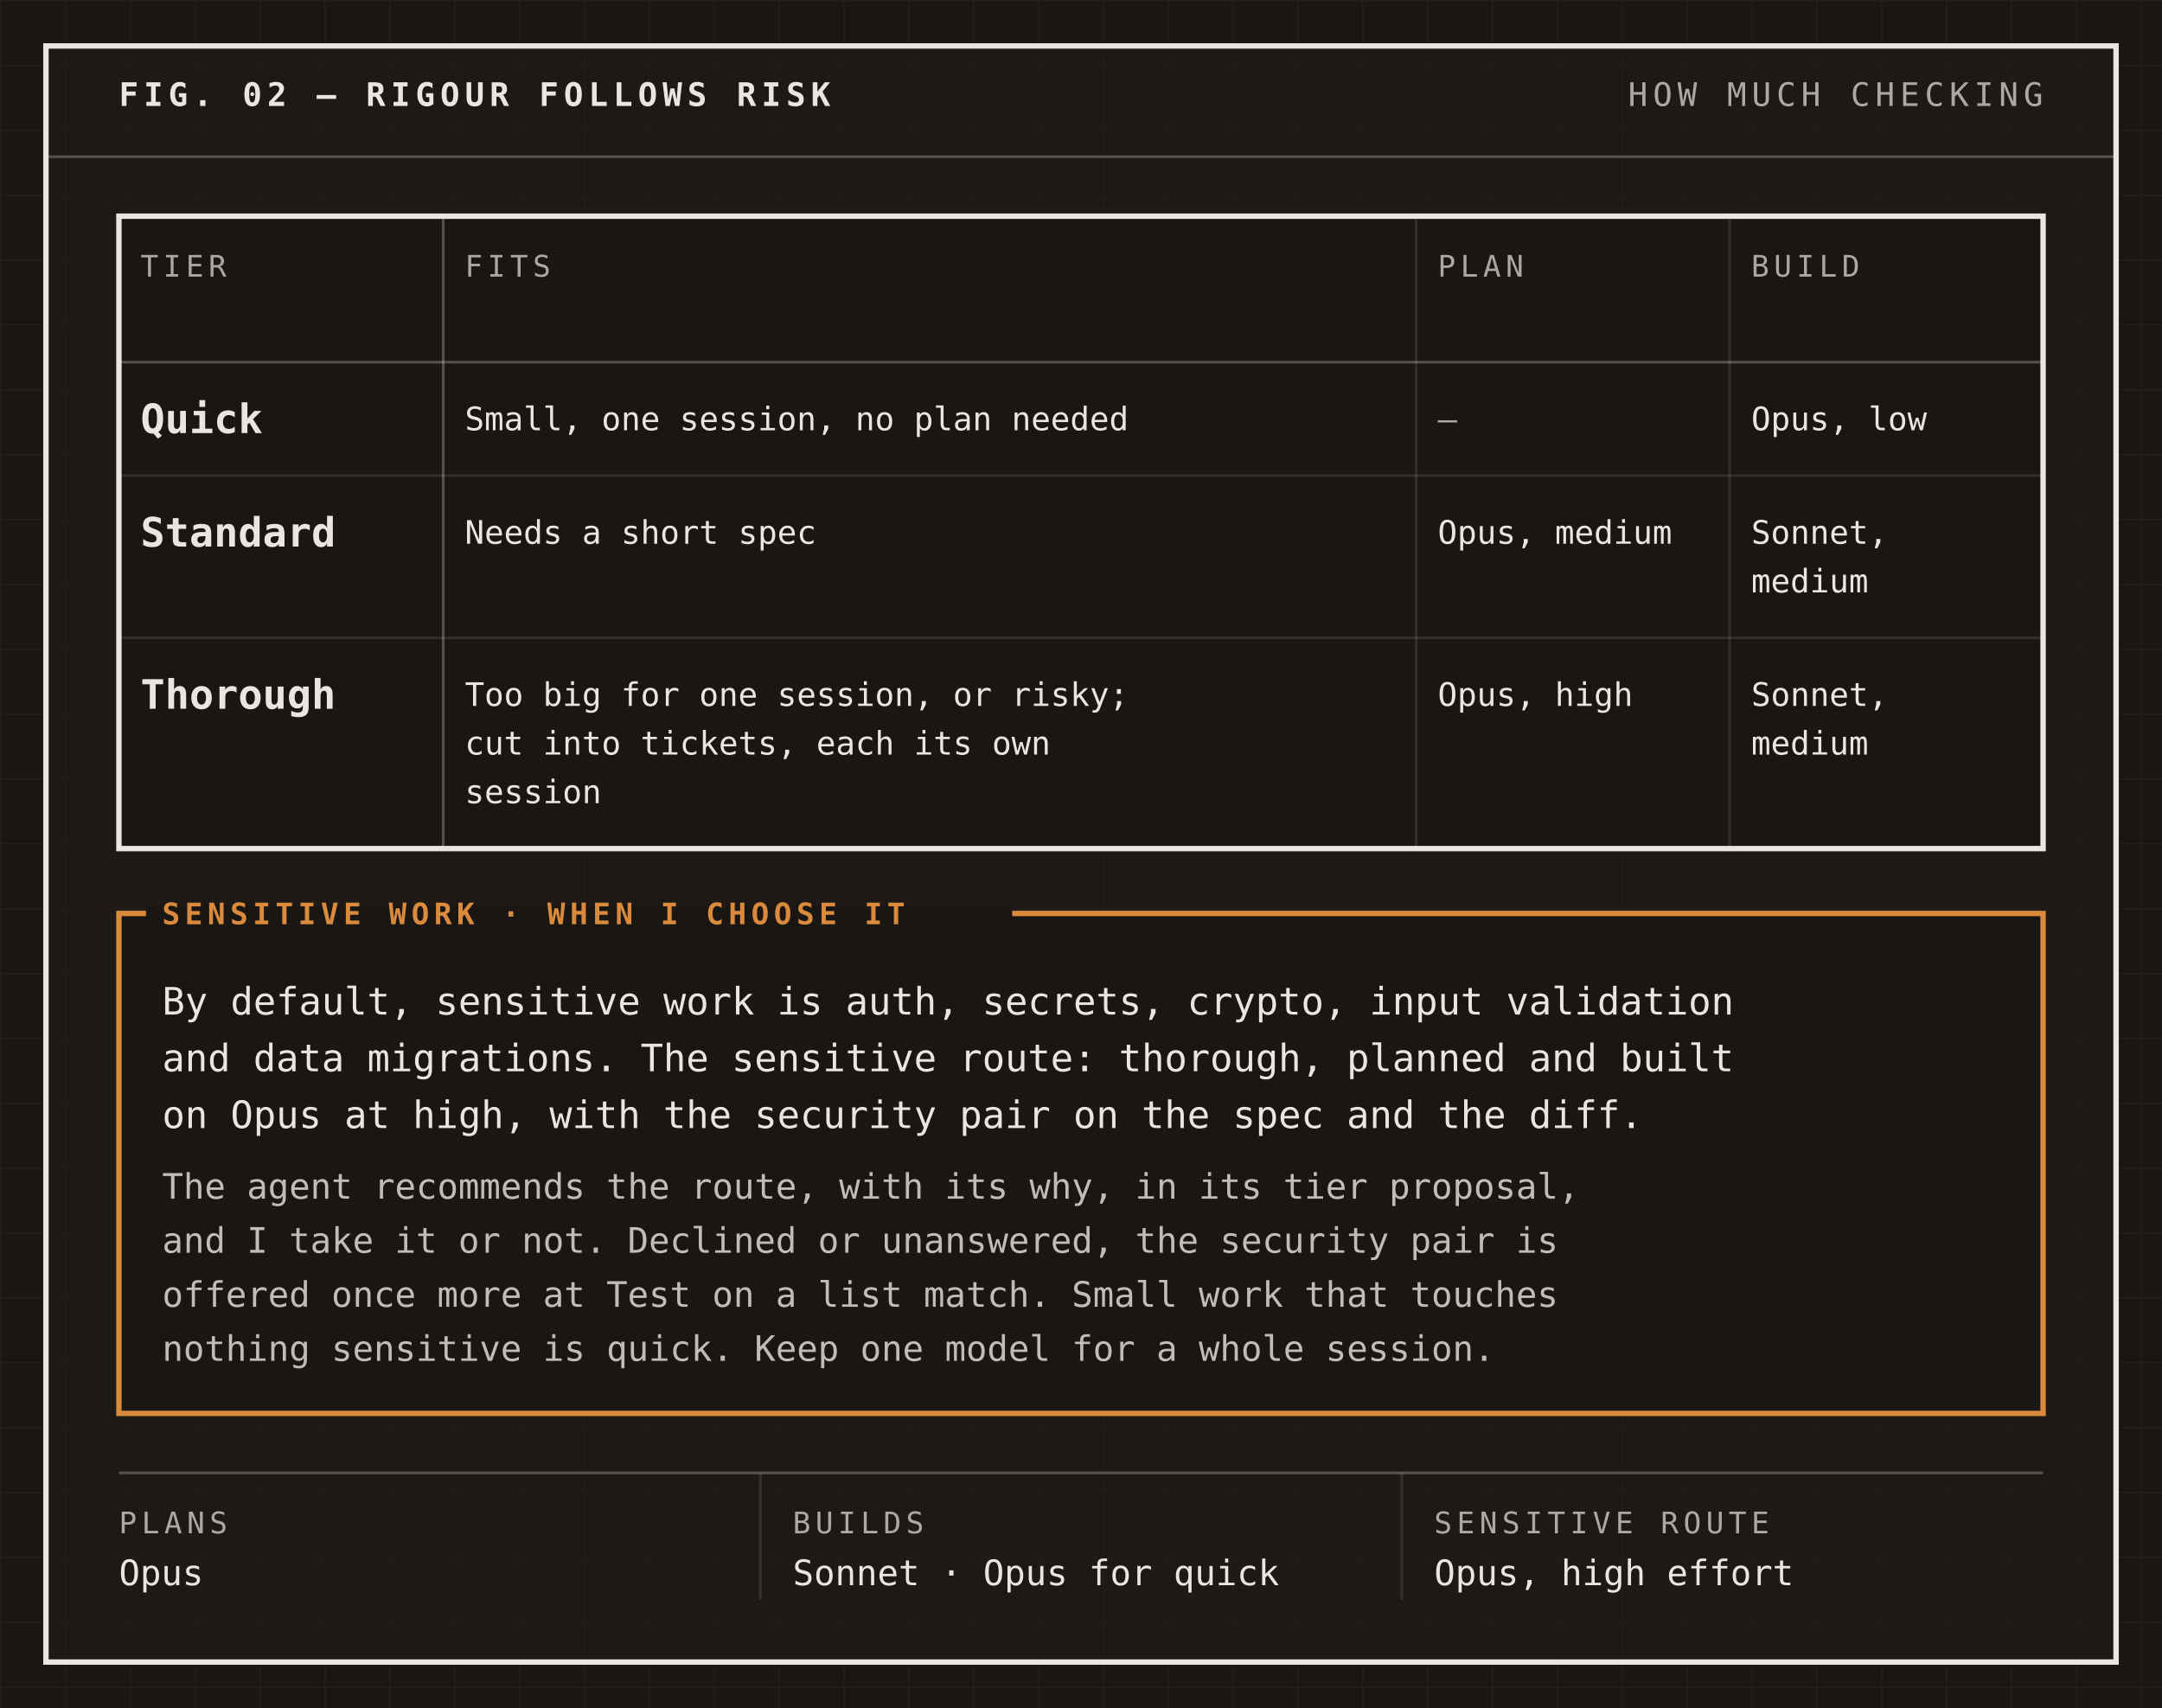
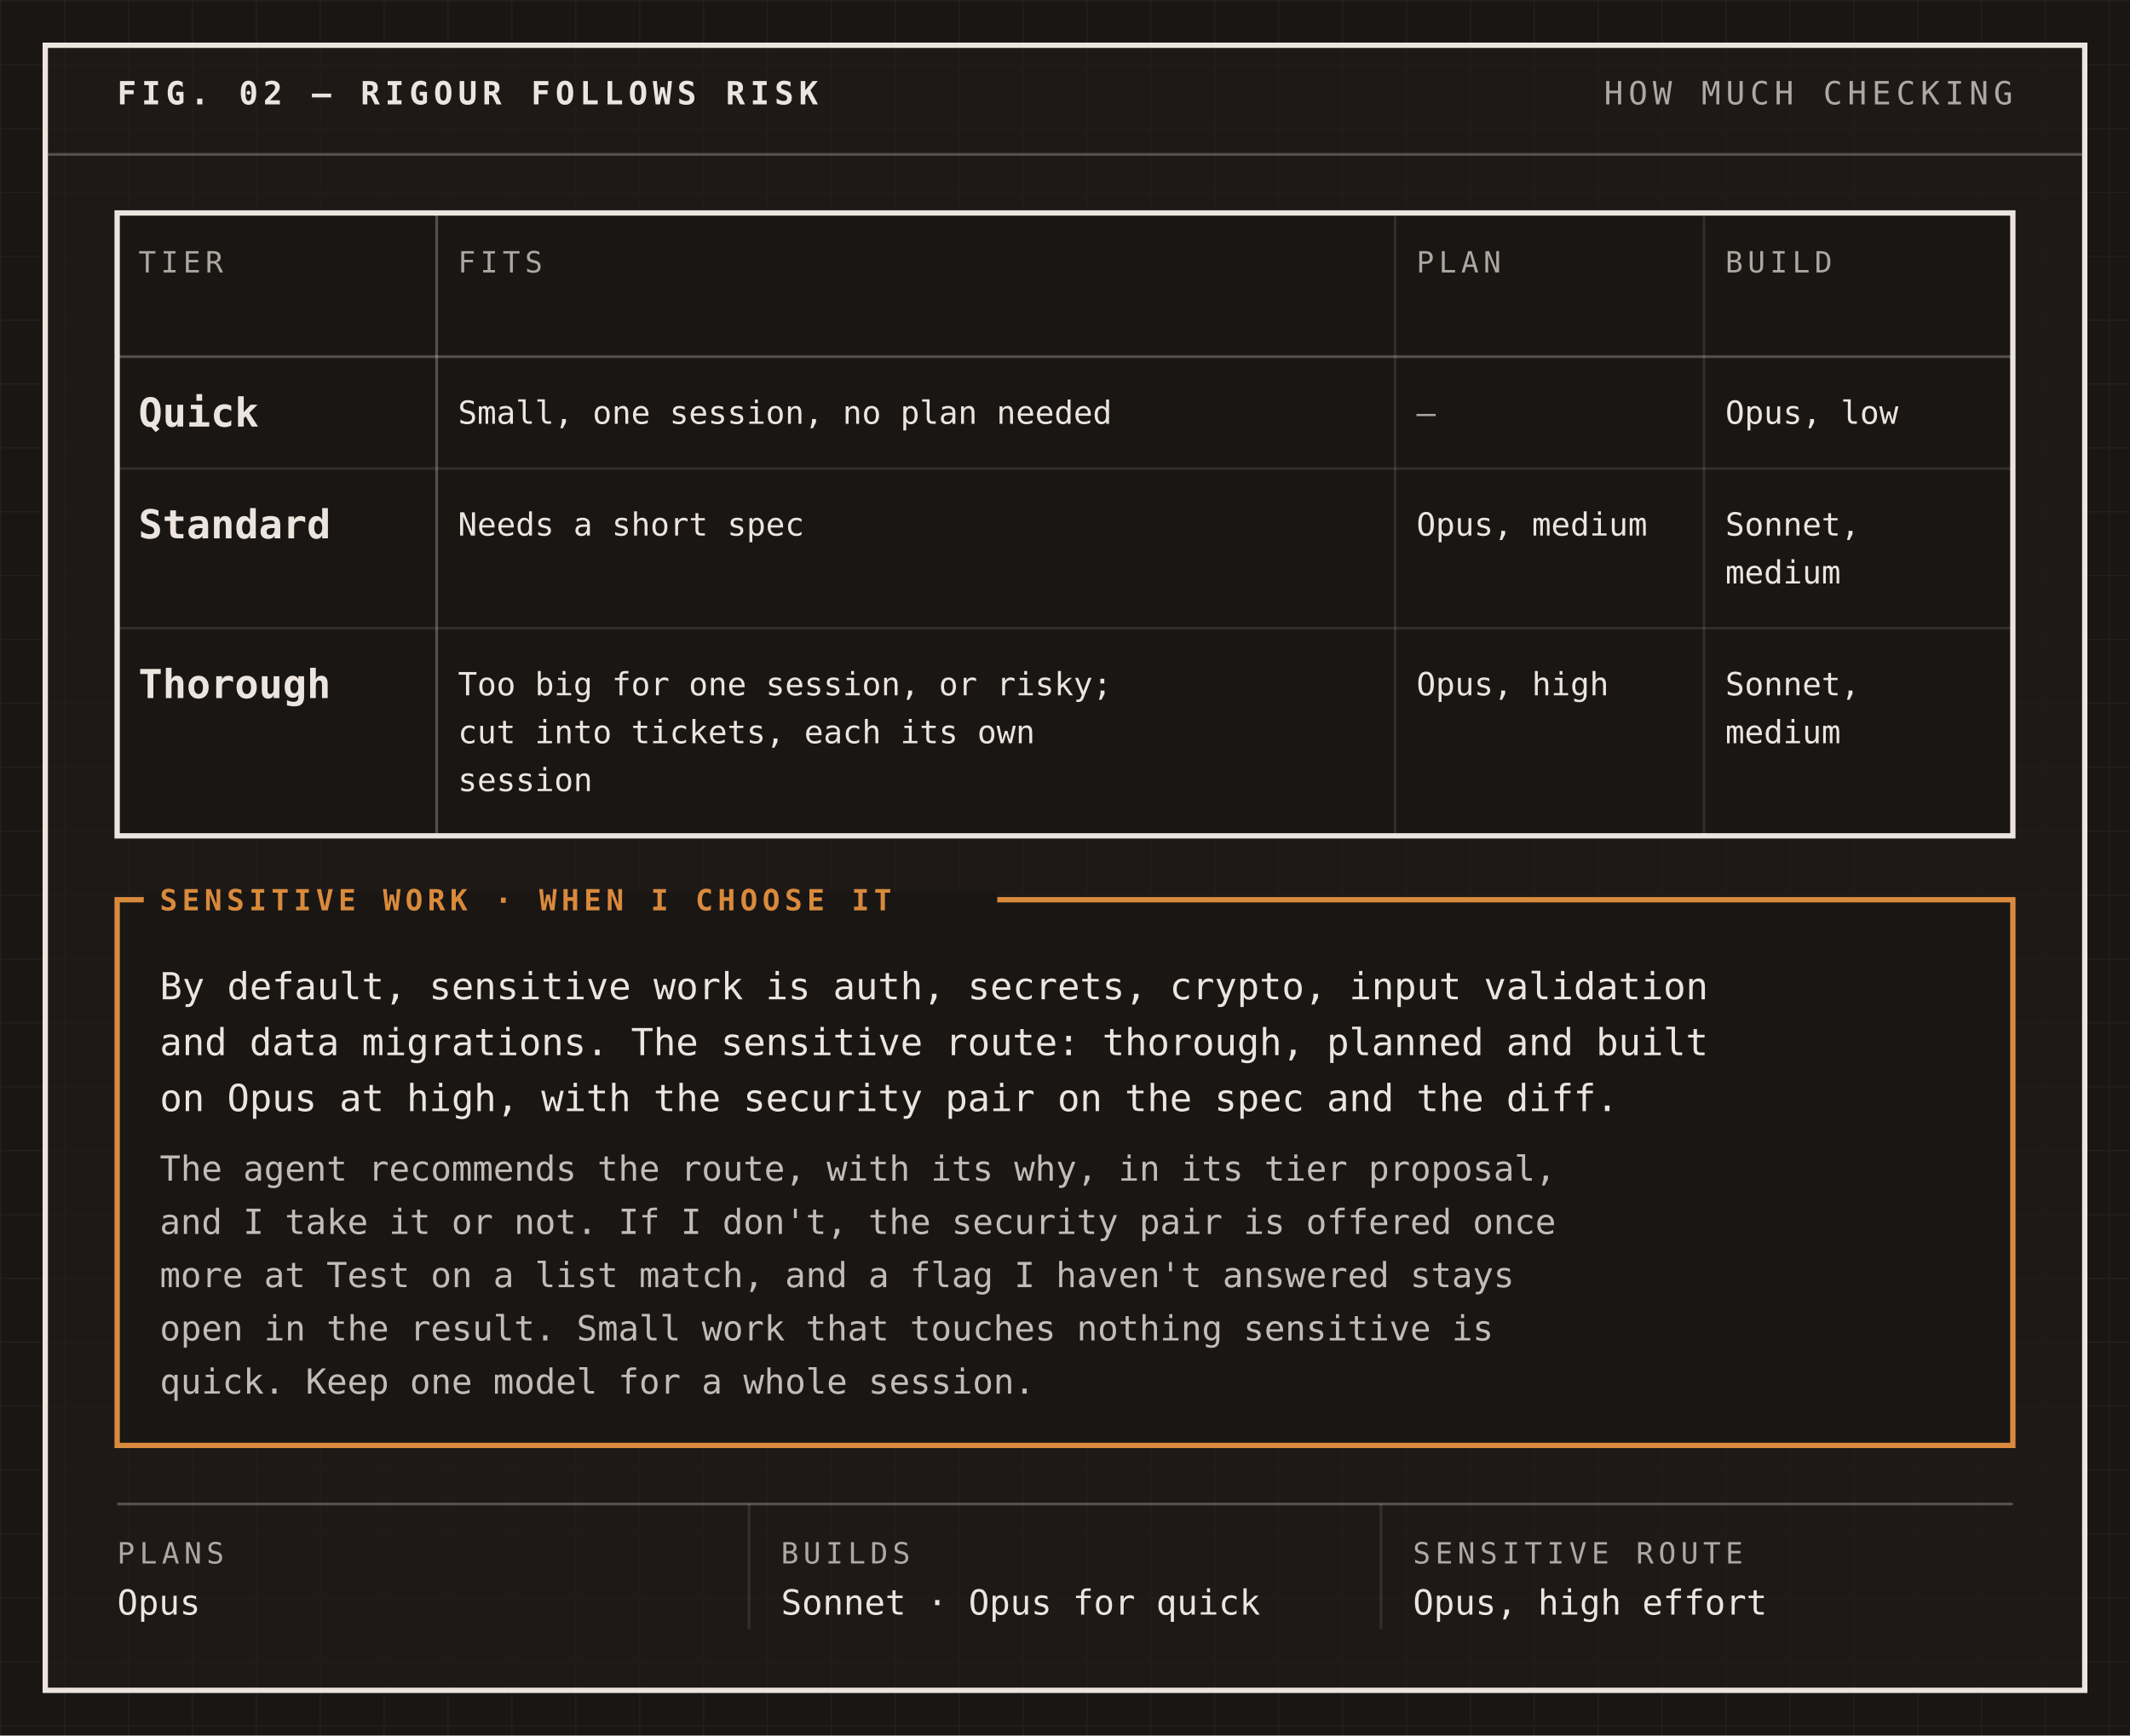
- <svg xmlns="http://www.w3.org/2000/svg" width="800" height="632" viewBox="0 0 800 632" font-family="'IBM Plex Mono', ui-monospace, SFMono-Regular, Menlo, Consolas, monospace" role="img">
-   <rect width="800" height="632" fill="#1a1614" />
+ <svg xmlns="http://www.w3.org/2000/svg" width="800" height="652" viewBox="0 0 800 652" font-family="'IBM Plex Mono', ui-monospace, SFMono-Regular, Menlo, Consolas, monospace" role="img">
+   <rect width="800" height="652" fill="#1a1614" />
  <defs>
    <pattern id="grid" width="24" height="24" patternUnits="userSpaceOnUse">
      <path d="M24 0H0V24" fill="none" stroke="#ece5df" stroke-opacity="0.045" stroke-width="1" />
    </pattern>
  </defs>
-   <rect width="800" height="632" fill="url(#grid)" />
-   <rect x="17" y="17" width="766" height="598" fill="#201b18" fill-opacity="0.72" stroke="#ece5df" stroke-width="2" />
+   <rect width="800" height="652" fill="url(#grid)" />
+   <rect x="17" y="17" width="766" height="618" fill="#201b18" fill-opacity="0.72" stroke="#ece5df" stroke-width="2" />
  <text x="44" y="39.2" font-size="12" font-weight="600" letter-spacing="1.92" fill="#ece5df">FIG. 02 — RIGOUR FOLLOWS RISK</text>
  <text x="756" y="39.2" font-size="12" letter-spacing="1.92" text-anchor="end" fill="#ece5df" fill-opacity="0.7">HOW MUCH CHECKING</text>
  <line x1="18" y1="58" x2="782" y2="58" stroke="#ece5df" stroke-opacity="0.28" stroke-width="1" />
  <rect x="44" y="80" width="712" height="234" fill="#1a1614" stroke="#ece5df" stroke-width="2" />
  <text x="52" y="102.35" font-size="11" letter-spacing="1.76" fill="#ece5df" fill-opacity="0.7">TIER</text>
  <text x="172" y="102.35" font-size="11" letter-spacing="1.76" fill="#ece5df" fill-opacity="0.7">FITS</text>
  <text x="532" y="102.35" font-size="11" letter-spacing="1.76" fill="#ece5df" fill-opacity="0.7">PLAN</text>
  <text x="648" y="102.35" font-size="11" letter-spacing="1.76" fill="#ece5df" fill-opacity="0.7">BUILD</text>
  <line x1="44" y1="134" x2="756" y2="134" stroke="#ece5df" stroke-opacity="0.28" stroke-width="1" />
  <text x="52" y="160.25" font-size="15" font-weight="600" fill="#ece5df">Quick</text>
  <text x="172" y="159.2" font-size="12" fill="#ece5df">Small, one session, no plan needed</text>
  <text x="532" y="159.2" font-size="12" fill="#ece5df" fill-opacity="0.7">—</text>
  <text x="648" y="159.2" font-size="12" fill="#ece5df">Opus, low</text>
  <line x1="44" y1="176" x2="756" y2="176" stroke="#ece5df" stroke-opacity="0.11" stroke-width="1" />
  <text x="52" y="202.25" font-size="15" font-weight="600" fill="#ece5df">Standard</text>
  <text x="172" y="201.2" font-size="12" fill="#ece5df">Needs a short spec</text>
  <text x="532" y="201.2" font-size="12" fill="#ece5df">Opus, medium</text>
  <text x="648" y="201.2" font-size="12" fill="#ece5df">Sonnet,</text>
  <text x="648" y="219.2" font-size="12" fill="#ece5df">medium</text>
  <line x1="44" y1="236" x2="756" y2="236" stroke="#ece5df" stroke-opacity="0.11" stroke-width="1" />
  <text x="52" y="262.25" font-size="15" font-weight="600" fill="#ece5df">Thorough</text>
  <text x="172" y="261.2" font-size="12" fill="#ece5df">Too big for one session, or risky;</text>
  <text x="172" y="279.2" font-size="12" fill="#ece5df">cut into tickets, each its own</text>
  <text x="172" y="297.2" font-size="12" fill="#ece5df">session</text>
  <text x="532" y="261.2" font-size="12" fill="#ece5df">Opus, high</text>
  <text x="648" y="261.2" font-size="12" fill="#ece5df">Sonnet,</text>
  <text x="648" y="279.2" font-size="12" fill="#ece5df">medium</text>
  <line x1="164" y1="81" x2="164" y2="313" stroke="#ece5df" stroke-opacity="0.28" stroke-width="1" />
  <line x1="524" y1="81" x2="524" y2="313" stroke="#ece5df" stroke-opacity="0.11" stroke-width="1" />
  <line x1="640" y1="81" x2="640" y2="313" stroke="#ece5df" stroke-opacity="0.11" stroke-width="1" />
-   <rect x="44" y="338" width="712" height="185" fill="#1a1614" stroke="#d98a3c" stroke-width="2" />
+   <rect x="44" y="338" width="712" height="205" fill="#1a1614" stroke="#d98a3c" stroke-width="2" />
  <rect x="54" y="335" width="320.55" height="6" fill="#1a1614" />
  <text x="60" y="342" font-size="11" font-weight="600" letter-spacing="1.76" fill="#d98a3c">SENSITIVE WORK · WHEN I CHOOSE IT</text>
  <text x="60" y="375.4" font-size="14" fill="#ece5df">By default, sensitive work is auth, secrets, crypto, input validation</text>
  <text x="60" y="396.4" font-size="14" fill="#ece5df">and data migrations. The sensitive route: thorough, planned and built</text>
  <text x="60" y="417.4" font-size="14" fill="#ece5df">on Opus at high, with the security pair on the spec and the diff.</text>
  <text x="60" y="443.55" font-size="13" fill="#ece5df" fill-opacity="0.8">The agent recommends the route, with its why, in its tier proposal,</text>
-   <text x="60" y="463.55" font-size="13" fill="#ece5df" fill-opacity="0.8">and I take it or not. Declined or unanswered, the security pair is</text>
-   <text x="60" y="483.55" font-size="13" fill="#ece5df" fill-opacity="0.8">offered once more at Test on a list match. Small work that touches</text>
-   <text x="60" y="503.55" font-size="13" fill="#ece5df" fill-opacity="0.8">nothing sensitive is quick. Keep one model for a whole session.</text>
-   <line x1="44" y1="545" x2="756" y2="545" stroke="#ece5df" stroke-opacity="0.28" stroke-width="1" />
-   <text x="44" y="567.35" font-size="11" letter-spacing="1.76" fill="#ece5df" fill-opacity="0.7">PLANS</text>
-   <text x="44" y="586.55" font-size="13" font-weight="500" fill="#ece5df">Opus</text>
-   <line x1="281.33" y1="545" x2="281.33" y2="592" stroke="#ece5df" stroke-opacity="0.11" stroke-width="1" />
-   <text x="293.33" y="567.35" font-size="11" letter-spacing="1.76" fill="#ece5df" fill-opacity="0.7">BUILDS</text>
-   <text x="293.33" y="586.55" font-size="13" font-weight="500" fill="#ece5df">Sonnet · Opus for quick</text>
-   <line x1="518.67" y1="545" x2="518.67" y2="592" stroke="#ece5df" stroke-opacity="0.11" stroke-width="1" />
-   <text x="530.67" y="567.35" font-size="11" letter-spacing="1.76" fill="#ece5df" fill-opacity="0.7">SENSITIVE ROUTE</text>
-   <text x="530.67" y="586.55" font-size="13" font-weight="500" fill="#ece5df">Opus, high effort</text>
+   <text x="60" y="463.55" font-size="13" fill="#ece5df" fill-opacity="0.8">and I take it or not. If I don't, the security pair is offered once</text>
+   <text x="60" y="483.55" font-size="13" fill="#ece5df" fill-opacity="0.8">more at Test on a list match, and a flag I haven't answered stays</text>
+   <text x="60" y="503.55" font-size="13" fill="#ece5df" fill-opacity="0.8">open in the result. Small work that touches nothing sensitive is</text>
+   <text x="60" y="523.55" font-size="13" fill="#ece5df" fill-opacity="0.8">quick. Keep one model for a whole session.</text>
+   <line x1="44" y1="565" x2="756" y2="565" stroke="#ece5df" stroke-opacity="0.28" stroke-width="1" />
+   <text x="44" y="587.35" font-size="11" letter-spacing="1.76" fill="#ece5df" fill-opacity="0.7">PLANS</text>
+   <text x="44" y="606.55" font-size="13" font-weight="500" fill="#ece5df">Opus</text>
+   <line x1="281.33" y1="565" x2="281.33" y2="612" stroke="#ece5df" stroke-opacity="0.11" stroke-width="1" />
+   <text x="293.33" y="587.35" font-size="11" letter-spacing="1.76" fill="#ece5df" fill-opacity="0.7">BUILDS</text>
+   <text x="293.33" y="606.55" font-size="13" font-weight="500" fill="#ece5df">Sonnet · Opus for quick</text>
+   <line x1="518.67" y1="565" x2="518.67" y2="612" stroke="#ece5df" stroke-opacity="0.11" stroke-width="1" />
+   <text x="530.67" y="587.35" font-size="11" letter-spacing="1.76" fill="#ece5df" fill-opacity="0.7">SENSITIVE ROUTE</text>
+   <text x="530.67" y="606.55" font-size="13" font-weight="500" fill="#ece5df">Opus, high effort</text>
</svg>
